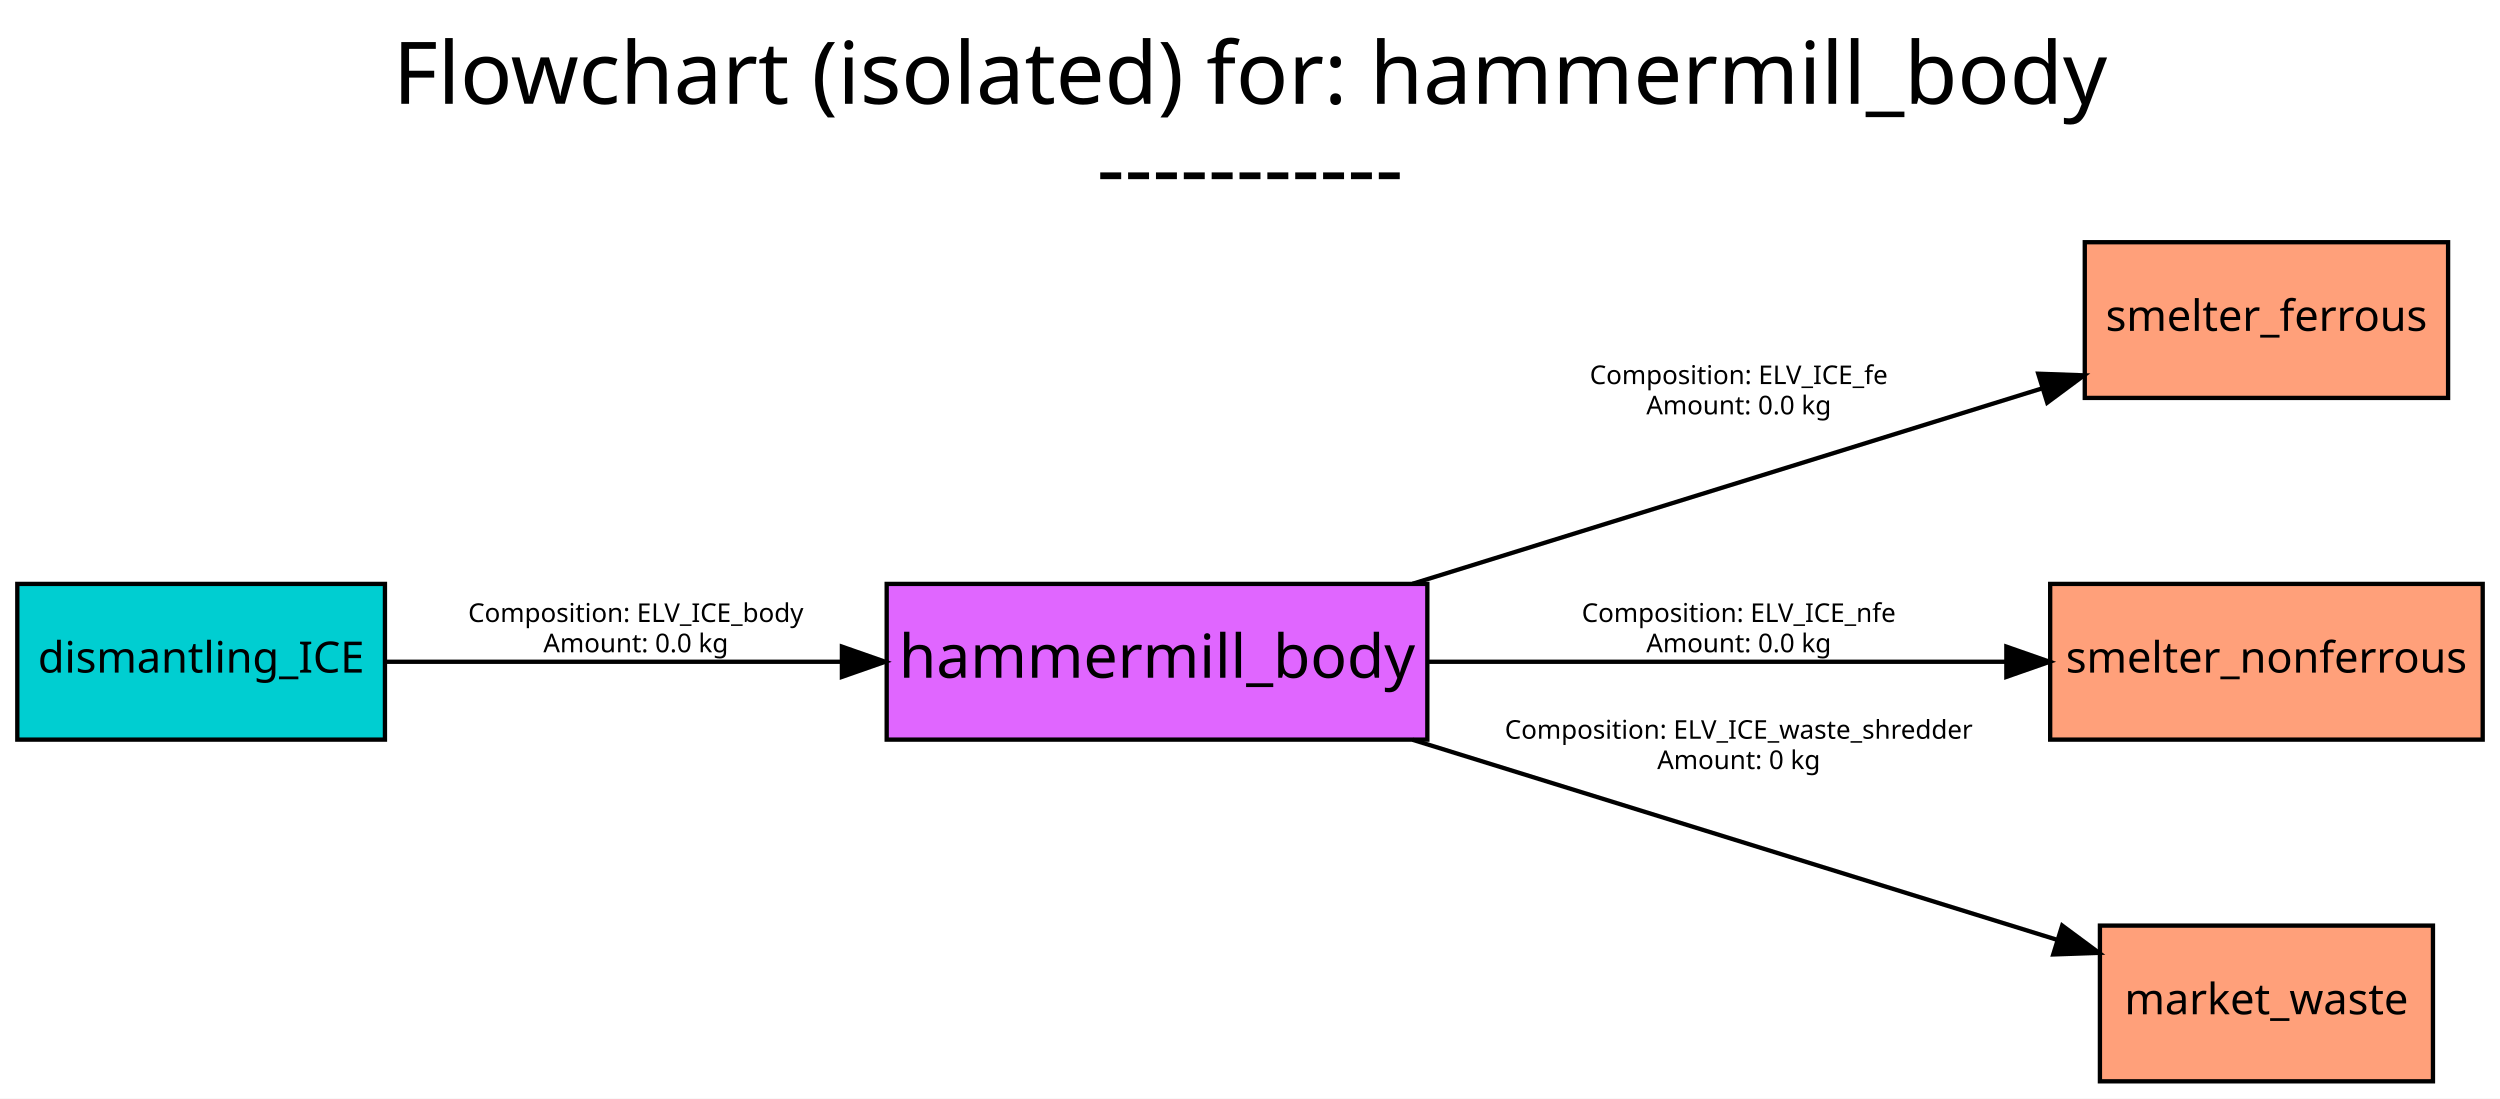
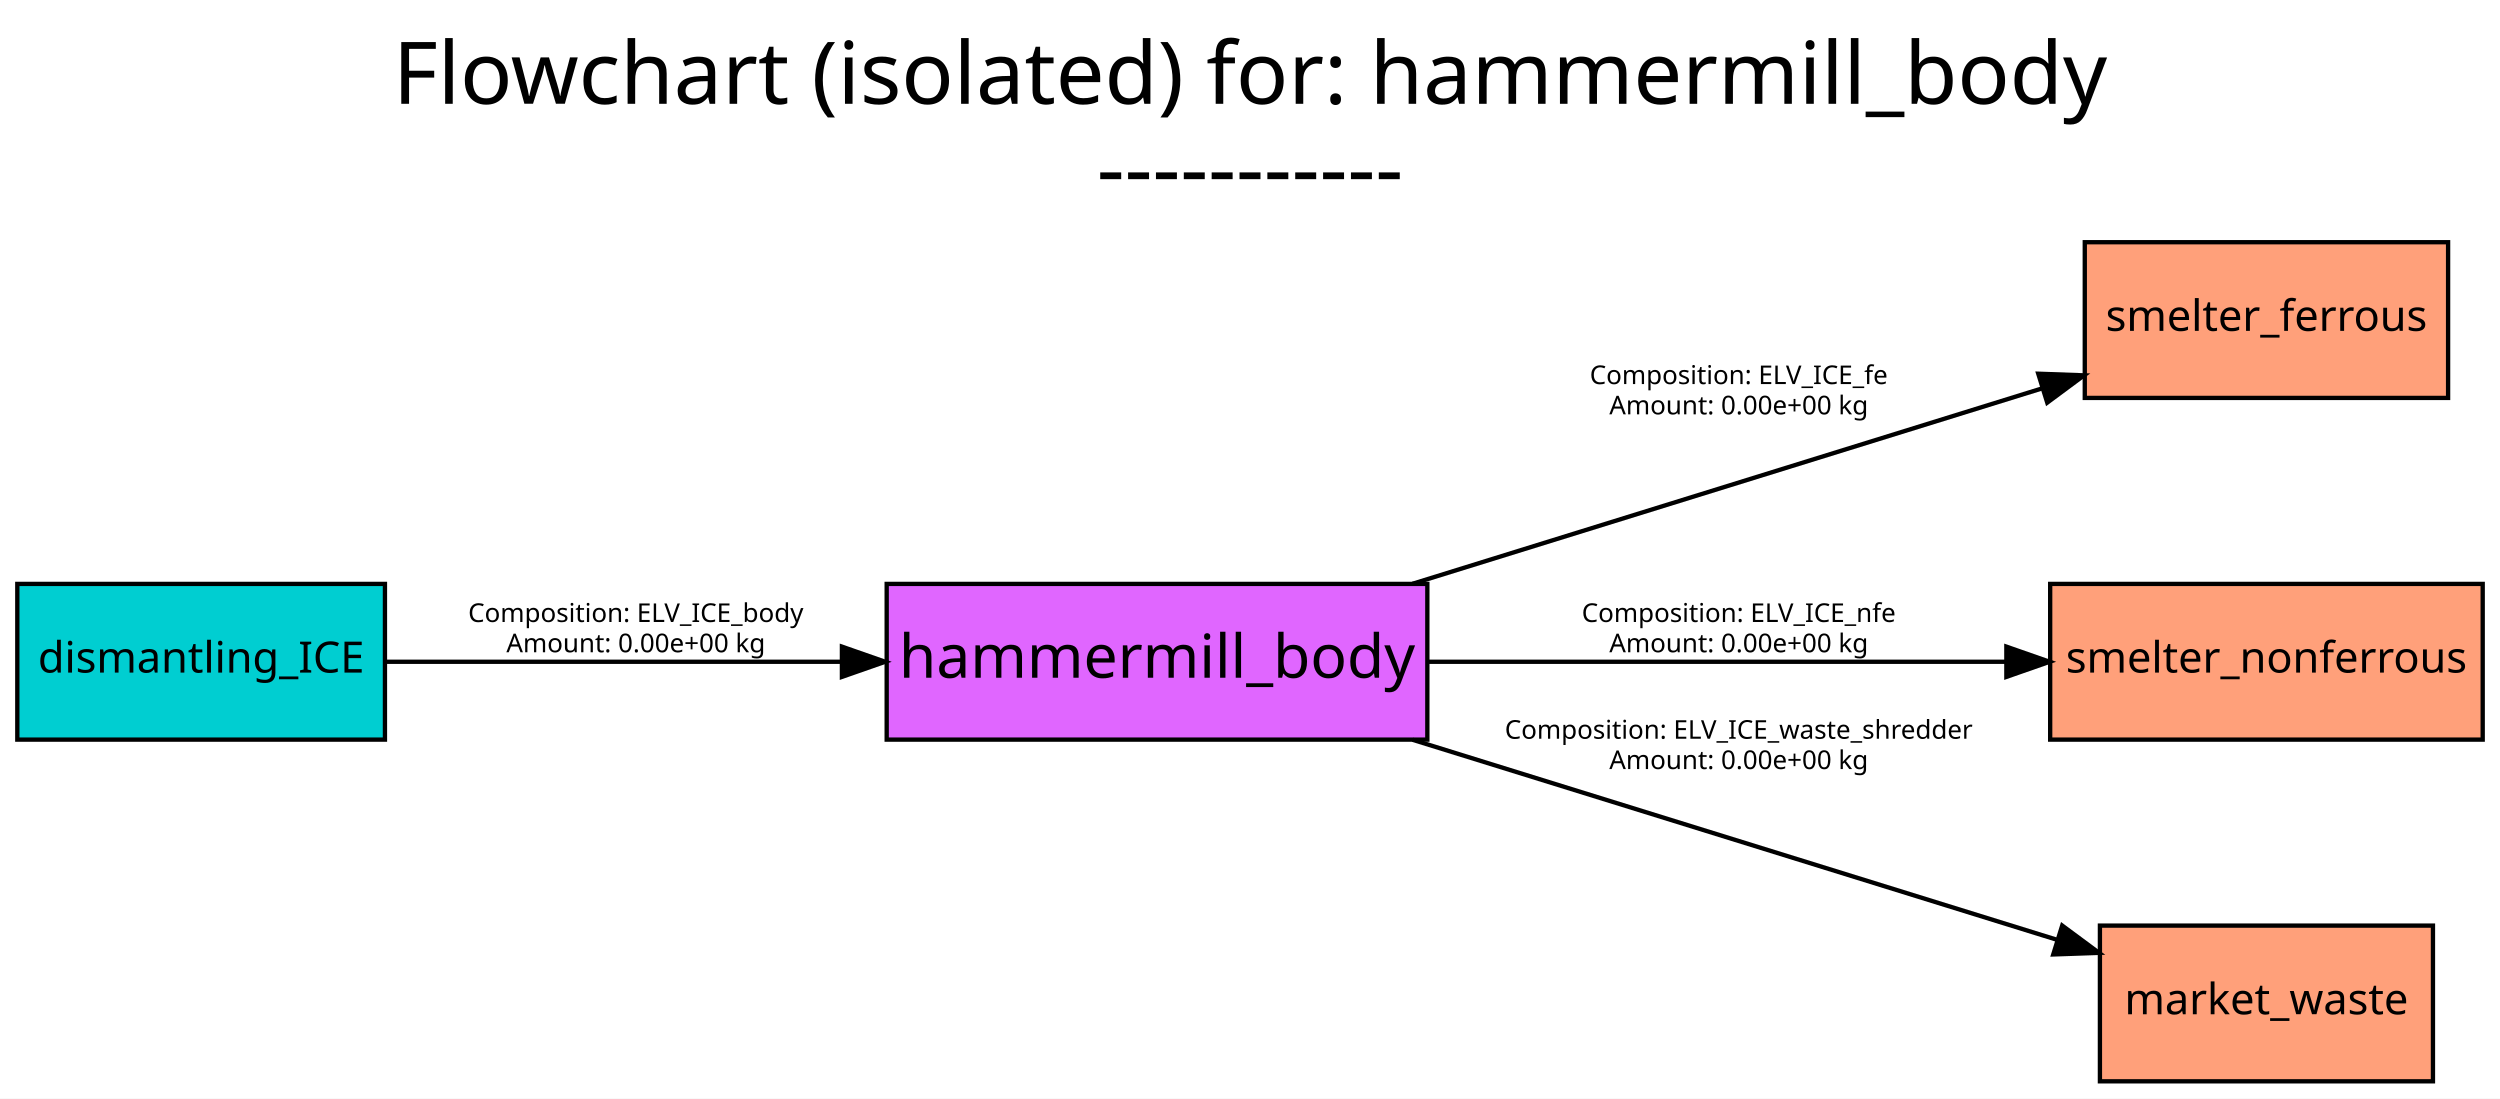
<svg xmlns="http://www.w3.org/2000/svg" width="578pt" height="254pt" viewBox="0.00 0.00 578.00 254.00">
  <g id="graph0" class="graph" transform="scale(1 1) rotate(0) translate(4 250)">
    <polygon fill="white" stroke="transparent" points="-4,4 -4,-250 574,-250 574,4 -4,4" />
    <text text-anchor="middle" x="285" y="-226" font-family="Cabin" font-size="20.00">Flowchart (isolated) for: hammermill_body</text>
    <text text-anchor="middle" x="285" y="-204" font-family="Cabin" font-size="20.00">-----------</text>
    <g id="node1" class="node">
      <polygon fill="#e066ff" stroke="black" points="326,-115 201,-115 201,-79 326,-79 326,-115" />
      <text text-anchor="middle" x="263.5" y="-93.3" font-family="Cabin" font-size="14.00">hammermill_body</text>
    </g>
    <g id="node3" class="node">
      <polygon fill="#ffa07a" stroke="black" points="562,-194 478,-194 478,-158 562,-158 562,-194" />
      <text text-anchor="middle" x="520" y="-173.5" font-family="Cabin" font-size="10.00">smelter_ferrous</text>
    </g>
    <g id="edge2" class="edge">
      <path fill="none" stroke="black" d="M322.57,-115.03C366.44,-128.64 426.07,-147.15 468.08,-160.19" />
      <polygon fill="black" stroke="black" points="467.24,-163.6 477.83,-163.22 469.32,-156.91 467.24,-163.6" />
      <text text-anchor="middle" x="398" y="-161.2" font-family="Cabin" font-size="6.00">Composition: ELV_ICE_fe</text>
-       <text text-anchor="middle" x="398" y="-154.2" font-family="Cabin" font-size="6.00">Amount: 0.0 kg</text>
+       <text text-anchor="middle" x="398" y="-154.2" font-family="Cabin" font-size="6.00">Amount: 0.00e+00 kg</text>
    </g>
    <g id="node4" class="node">
      <polygon fill="#ffa07a" stroke="black" points="570,-115 470,-115 470,-79 570,-79 570,-115" />
      <text text-anchor="middle" x="520" y="-94.5" font-family="Cabin" font-size="10.00">smelter_nonferrous</text>
    </g>
    <g id="edge3" class="edge">
      <path fill="none" stroke="black" d="M326.11,-97C366.71,-97 419.58,-97 459.7,-97" />
      <polygon fill="black" stroke="black" points="459.87,-100.5 469.87,-97 459.87,-93.5 459.87,-100.5" />
      <text text-anchor="middle" x="398" y="-106.2" font-family="Cabin" font-size="6.00">Composition: ELV_ICE_nfe</text>
-       <text text-anchor="middle" x="398" y="-99.2" font-family="Cabin" font-size="6.00">Amount: 0.0 kg</text>
+       <text text-anchor="middle" x="398" y="-99.2" font-family="Cabin" font-size="6.00">Amount: 0.00e+00 kg</text>
    </g>
    <g id="node5" class="node">
      <polygon fill="#ffa07a" stroke="black" points="558.5,-36 481.5,-36 481.5,0 558.5,0 558.5,-36" />
      <text text-anchor="middle" x="520" y="-15.5" font-family="Cabin" font-size="10.00">market_waste</text>
    </g>
    <g id="edge4" class="edge">
      <path fill="none" stroke="black" d="M322.57,-78.97C367.66,-64.98 429.4,-45.81 471.55,-32.73" />
      <polygon fill="black" stroke="black" points="472.78,-36.01 481.3,-29.7 470.71,-29.33 472.78,-36.01" />
      <text text-anchor="middle" x="398" y="-79.2" font-family="Cabin" font-size="6.00">Composition: ELV_ICE_waste_shredder</text>
-       <text text-anchor="middle" x="398" y="-72.2" font-family="Cabin" font-size="6.00">Amount: 0 kg</text>
+       <text text-anchor="middle" x="398" y="-72.2" font-family="Cabin" font-size="6.00">Amount: 0.00e+00 kg</text>
    </g>
    <g id="node2" class="node">
      <polygon fill="darkturquoise" stroke="black" points="85,-115 0,-115 0,-79 85,-79 85,-115" />
      <text text-anchor="middle" x="42.5" y="-94.5" font-family="Cabin" font-size="10.00">dismantling_ICE</text>
    </g>
    <g id="edge1" class="edge">
      <path fill="none" stroke="black" d="M85.21,-97C114.91,-97 155.6,-97 190.5,-97" />
      <polygon fill="black" stroke="black" points="190.65,-100.5 200.65,-97 190.65,-93.5 190.65,-100.5" />
      <text text-anchor="middle" x="143" y="-106.2" font-family="Cabin" font-size="6.00">Composition: ELV_ICE_body</text>
-       <text text-anchor="middle" x="143" y="-99.2" font-family="Cabin" font-size="6.00">Amount: 0.0 kg</text>
+       <text text-anchor="middle" x="143" y="-99.2" font-family="Cabin" font-size="6.00">Amount: 0.00e+00 kg</text>
    </g>
  </g>
</svg>
